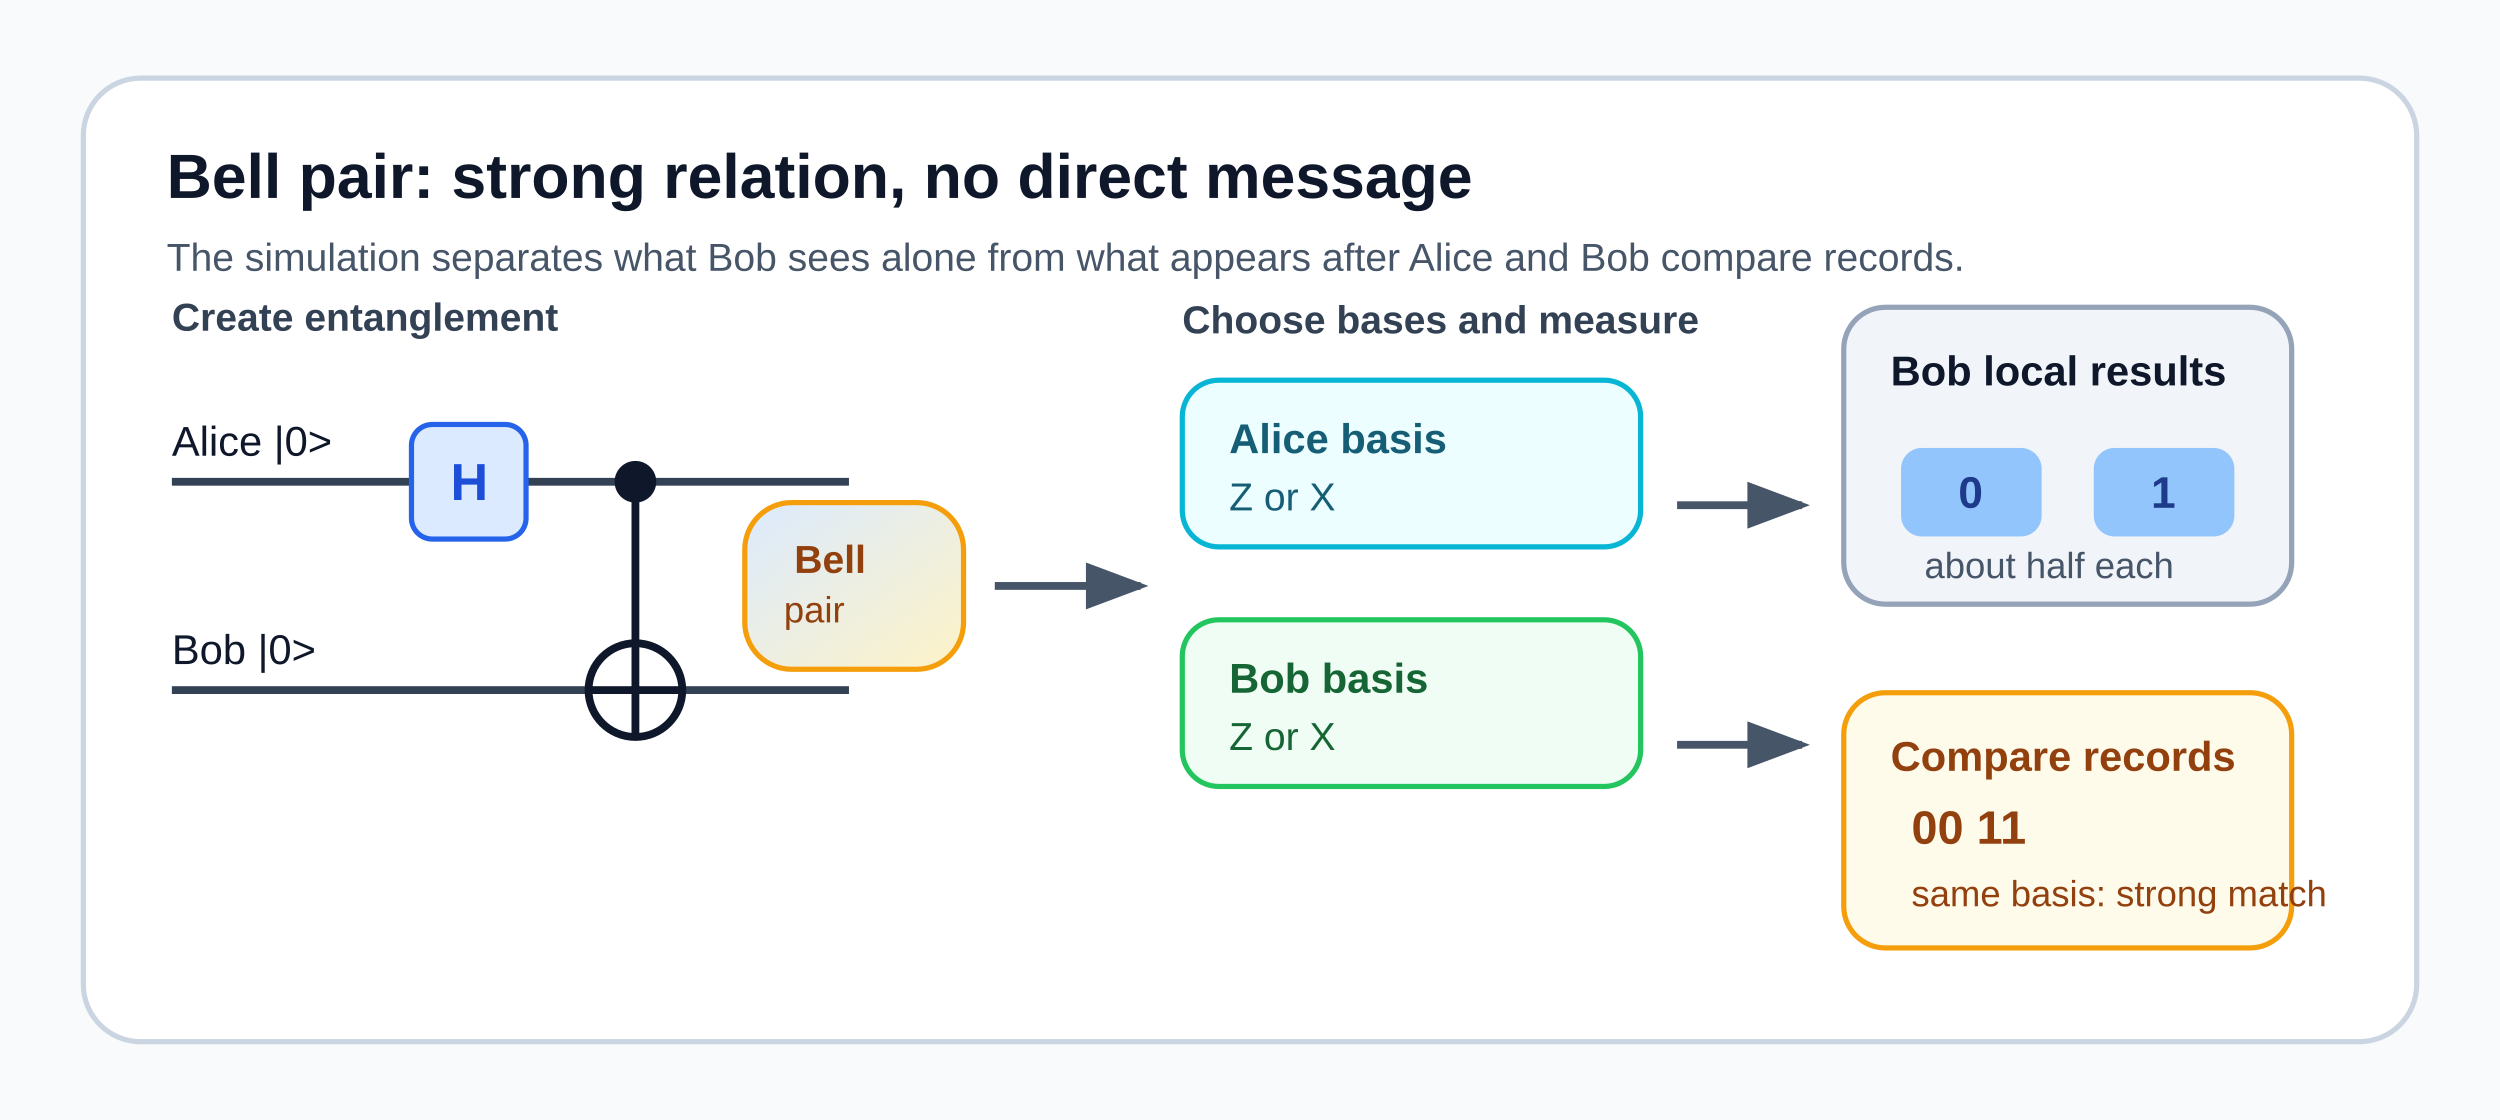
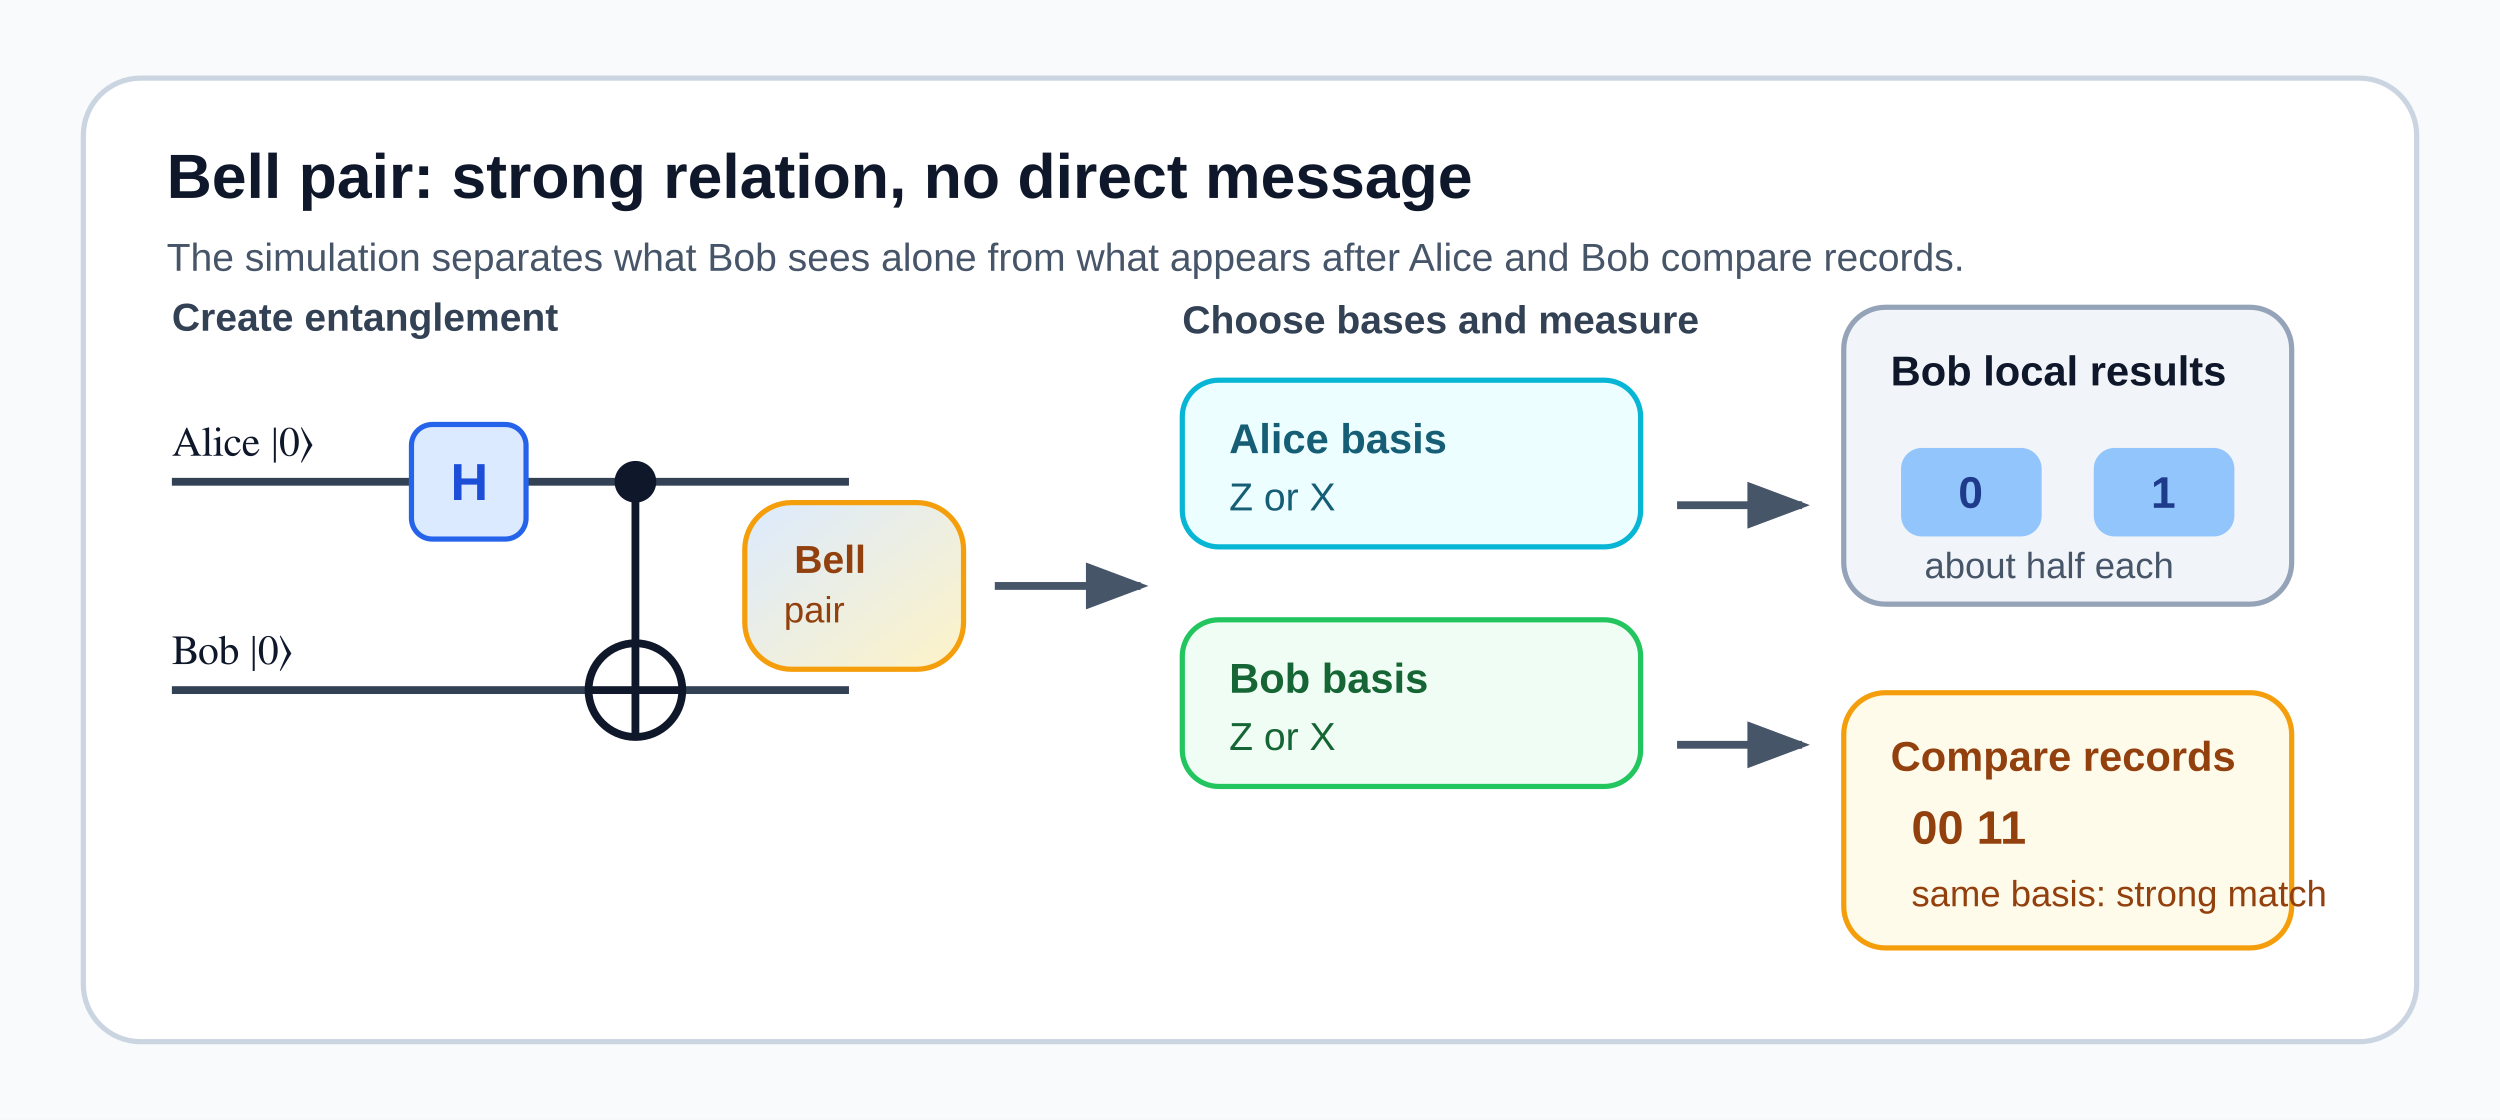
<svg xmlns="http://www.w3.org/2000/svg" width="960" height="430" viewBox="0 0 960 430" role="img" aria-labelledby="title desc">
  <defs>
    <marker id="arrow" markerWidth="10" markerHeight="10" refX="7" refY="3" orient="auto">
      <path d="M0,0 L0,6 L8,3 z" fill="#475569" />
    </marker>
    <linearGradient id="pair" x1="0" y1="0" x2="1" y2="1">
      <stop offset="0" stop-color="#dbeafe" />
      <stop offset="1" stop-color="#fef3c7" />
    </linearGradient>
  </defs>
  <rect width="960" height="430" fill="#f8fafc" />
  <rect x="32" y="30" width="896" height="370" rx="22" fill="#ffffff" stroke="#cbd5e1" stroke-width="2" />
  <text x="64" y="76" font-family="Arial, sans-serif" font-size="24" font-weight="700" fill="#0f172a">Bell pair: strong relation, no direct message</text>
  <text x="64" y="104" font-family="Arial, sans-serif" font-size="15" fill="#475569">The simulation separates what Bob sees alone from what appears after Alice and Bob compare records.</text>
  <g transform="translate(66 145)">
    <text x="0" y="-18" font-family="Arial, sans-serif" font-size="15" font-weight="700" fill="#334155">Create entanglement</text>
    <line x1="0" y1="40" x2="260" y2="40" stroke="#334155" stroke-width="3" />
    <line x1="0" y1="120" x2="260" y2="120" stroke="#334155" stroke-width="3" />
-     <text x="0" y="30" font-family="Arial, sans-serif" font-size="16" fill="#0f172a">Alice |0&gt;</text>
-     <text x="0" y="110" font-family="Arial, sans-serif" font-size="16" fill="#0f172a">Bob |0&gt;</text>
+     <text x="0" y="30" font-family="Cambria Math, STIX Two Math, serif" font-size="16" fill="#0f172a">Alice |0⟩</text>
+     <text x="0" y="110" font-family="Cambria Math, STIX Two Math, serif" font-size="16" fill="#0f172a">Bob |0⟩</text>
    <rect x="92" y="18" width="44" height="44" rx="8" fill="#dbeafe" stroke="#2563eb" stroke-width="2" />
    <text x="107" y="47" font-family="Arial, sans-serif" font-size="20" font-weight="700" fill="#1d4ed8">H</text>
    <circle cx="178" cy="40" r="8" fill="#0f172a" />
    <line x1="178" y1="40" x2="178" y2="120" stroke="#0f172a" stroke-width="3" />
    <circle cx="178" cy="120" r="18" fill="#ffffff" stroke="#0f172a" stroke-width="3" />
    <line x1="160" y1="120" x2="196" y2="120" stroke="#0f172a" stroke-width="3" />
    <line x1="178" y1="102" x2="178" y2="138" stroke="#0f172a" stroke-width="3" />
    <rect x="220" y="48" width="84" height="64" rx="18" fill="url(#pair)" stroke="#f59e0b" stroke-width="2" />
    <text x="239" y="75" font-family="Arial, sans-serif" font-size="15" font-weight="700" fill="#92400e">Bell</text>
    <text x="235" y="94" font-family="Arial, sans-serif" font-size="14" fill="#92400e">pair</text>
  </g>
  <path d="M382 225 H438" stroke="#475569" stroke-width="3" marker-end="url(#arrow)" />
  <g transform="translate(454 146)">
    <text x="0" y="-18" font-family="Arial, sans-serif" font-size="15" font-weight="700" fill="#334155">Choose bases and measure</text>
    <rect x="0" y="0" width="176" height="64" rx="14" fill="#ecfeff" stroke="#06b6d4" stroke-width="2" />
    <text x="18" y="28" font-family="Arial, sans-serif" font-size="16" font-weight="700" fill="#155e75">Alice basis</text>
    <text x="18" y="50" font-family="Arial, sans-serif" font-size="15" fill="#155e75">Z or X</text>
    <rect x="0" y="92" width="176" height="64" rx="14" fill="#f0fdf4" stroke="#22c55e" stroke-width="2" />
    <text x="18" y="120" font-family="Arial, sans-serif" font-size="16" font-weight="700" fill="#166534">Bob basis</text>
    <text x="18" y="142" font-family="Arial, sans-serif" font-size="15" fill="#166534">Z or X</text>
  </g>
  <path d="M644 194 H692" stroke="#475569" stroke-width="3" marker-end="url(#arrow)" />
  <path d="M644 286 H692" stroke="#475569" stroke-width="3" marker-end="url(#arrow)" />
  <g transform="translate(708 118)">
    <rect x="0" y="0" width="172" height="114" rx="16" fill="#f1f5f9" stroke="#94a3b8" stroke-width="2" />
    <text x="18" y="30" font-family="Arial, sans-serif" font-size="16" font-weight="700" fill="#0f172a">Bob local results</text>
    <rect x="22" y="54" width="54" height="34" rx="8" fill="#93c5fd" />
    <rect x="96" y="54" width="54" height="34" rx="8" fill="#93c5fd" />
    <text x="44" y="77" font-family="Arial, sans-serif" font-size="17" font-weight="700" fill="#1e3a8a">0</text>
    <text x="118" y="77" font-family="Arial, sans-serif" font-size="17" font-weight="700" fill="#1e3a8a">1</text>
    <text x="31" y="104" font-family="Arial, sans-serif" font-size="14" fill="#475569">about half each</text>
  </g>
  <g transform="translate(708 266)">
    <rect x="0" y="0" width="172" height="98" rx="16" fill="#fffbeb" stroke="#f59e0b" stroke-width="2" />
    <text x="18" y="30" font-family="Arial, sans-serif" font-size="16" font-weight="700" fill="#92400e">Compare records</text>
    <text x="26" y="58" font-family="Arial, sans-serif" font-size="18" font-weight="700" fill="#92400e">00  11</text>
    <text x="26" y="82" font-family="Arial, sans-serif" font-size="14" fill="#92400e">same basis: strong match</text>
  </g>
</svg>
